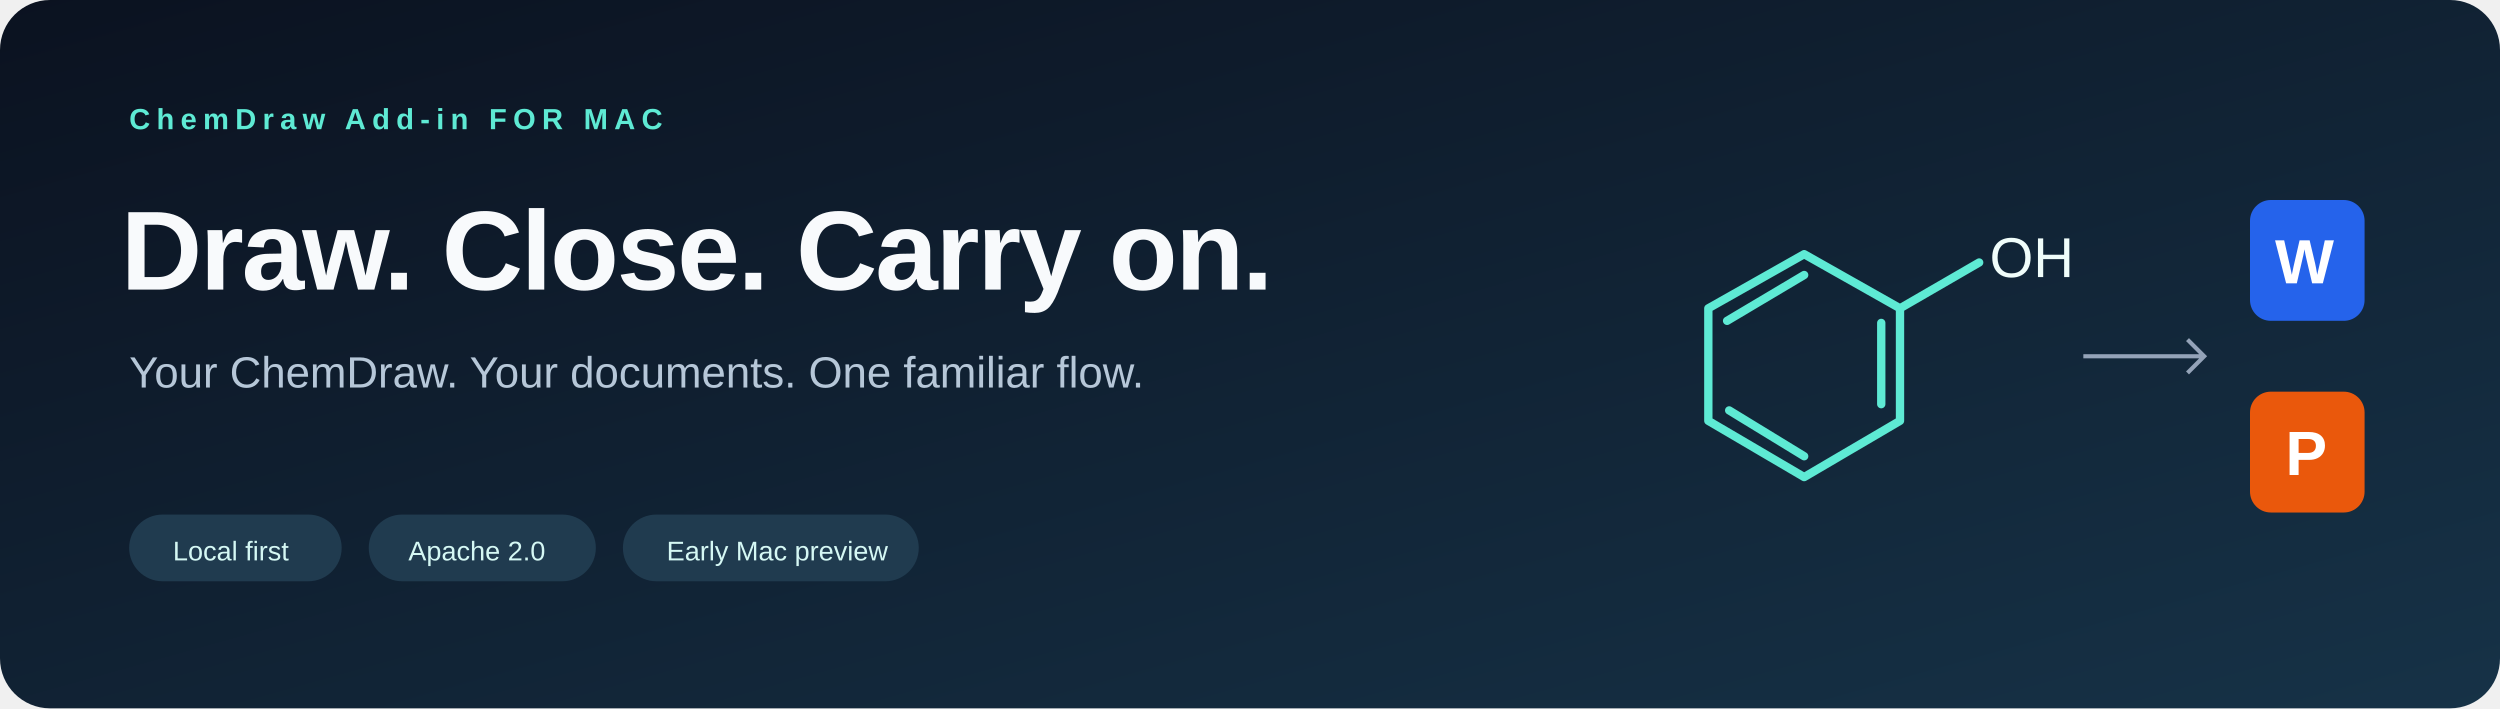
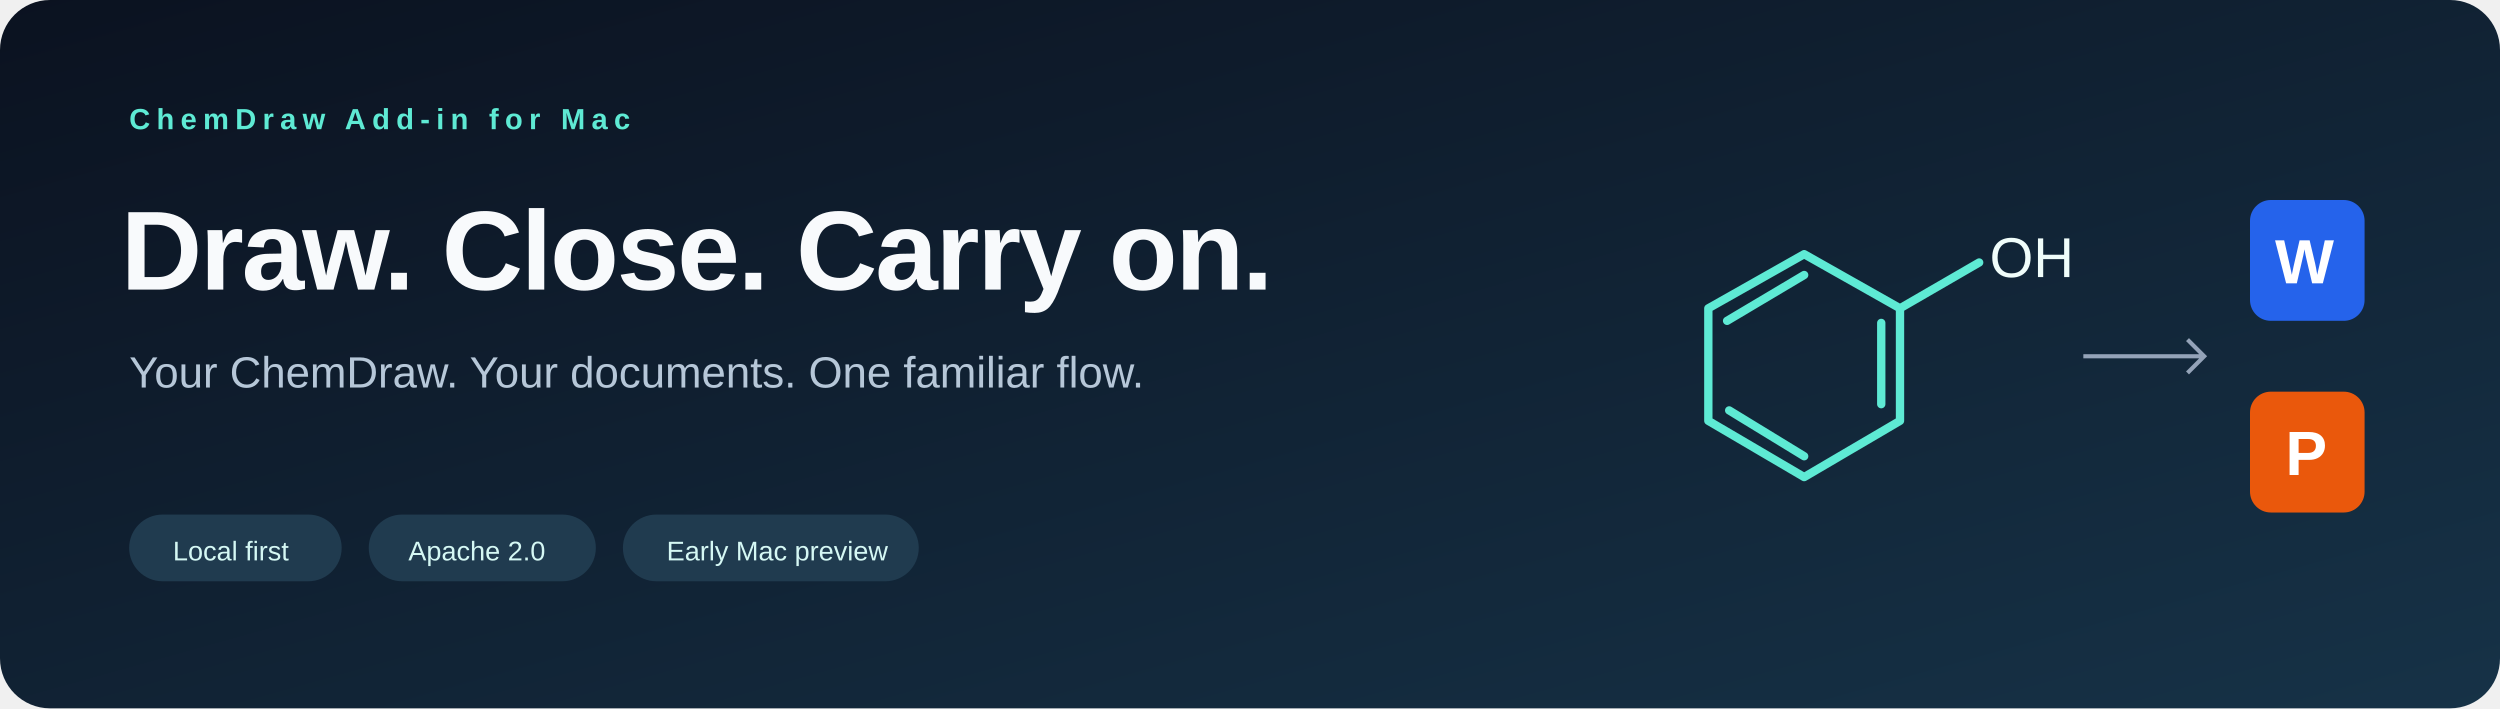
<svg xmlns="http://www.w3.org/2000/svg" width="1200" height="340" viewBox="0 0 1200 340" role="img" aria-labelledby="title desc">
  <defs>
    <linearGradient id="bg" x2="1" y2="1">
      <stop stop-color="#0b1220" />
      <stop offset="1" stop-color="#163247" />
    </linearGradient>
  </defs>
  <rect width="1200" height="340" rx="24" fill="url(#bg)" />
  <g font-family="-apple-system,BlinkMacSystemFont,Segoe UI,Arial,sans-serif">
-     <text x="62" y="62" fill="#5eead4" font-size="14" font-weight="700" letter-spacing="3">ChemDraw Add-in FOR MAC</text>
+     <text x="62" y="62" fill="#5eead4" font-size="14" font-weight="700" letter-spacing="3">ChemDraw Add-in for Mac</text>
    <text x="58" y="139" fill="#f8fafc" font-size="54" font-weight="700" letter-spacing="-1">Draw. Close. Carry on.</text>
    <text x="62" y="186" fill="#b6c7d8" font-size="21">Your ChemDraw. Your documents. One familiar flow.</text>
    <g fill="#203b4f">
      <rect x="62" y="247" width="102" height="32" rx="16" />
      <rect x="177" y="247" width="109" height="32" rx="16" />
      <rect x="299" y="247" width="142" height="32" rx="16" />
    </g>
    <g fill="#d5f8f4" font-size="13">
      <text x="83" y="269">Local first</text>
      <text x="196" y="269">Apache 2.0</text>
      <text x="320" y="269">Early Mac preview</text>
    </g>
    <g fill="none" stroke="#5eead4" stroke-width="4" stroke-linecap="round" stroke-linejoin="round">
      <path d="M820 148l46-26 46 26v54l-46 27-46-27z M829 154l37-22 M903 155v39 M830 197l36 22 M912 148l38-22" />
    </g>
    <text x="955" y="133" fill="#f0fdfa" font-size="27">OH</text>
    <path d="M1000 171h58m-8-8 8 8-8 8" fill="none" stroke="#94a3b8" stroke-width="2" />
    <rect x="1080" y="96" width="55" height="58" rx="10" fill="#2563eb" />
    <text x="1092" y="136" fill="white" font-size="30" font-weight="700">W</text>
    <rect x="1080" y="188" width="55" height="58" rx="10" fill="#ea580c" />
    <text x="1097" y="228" fill="white" font-size="30" font-weight="700">P</text>
  </g>
</svg>
